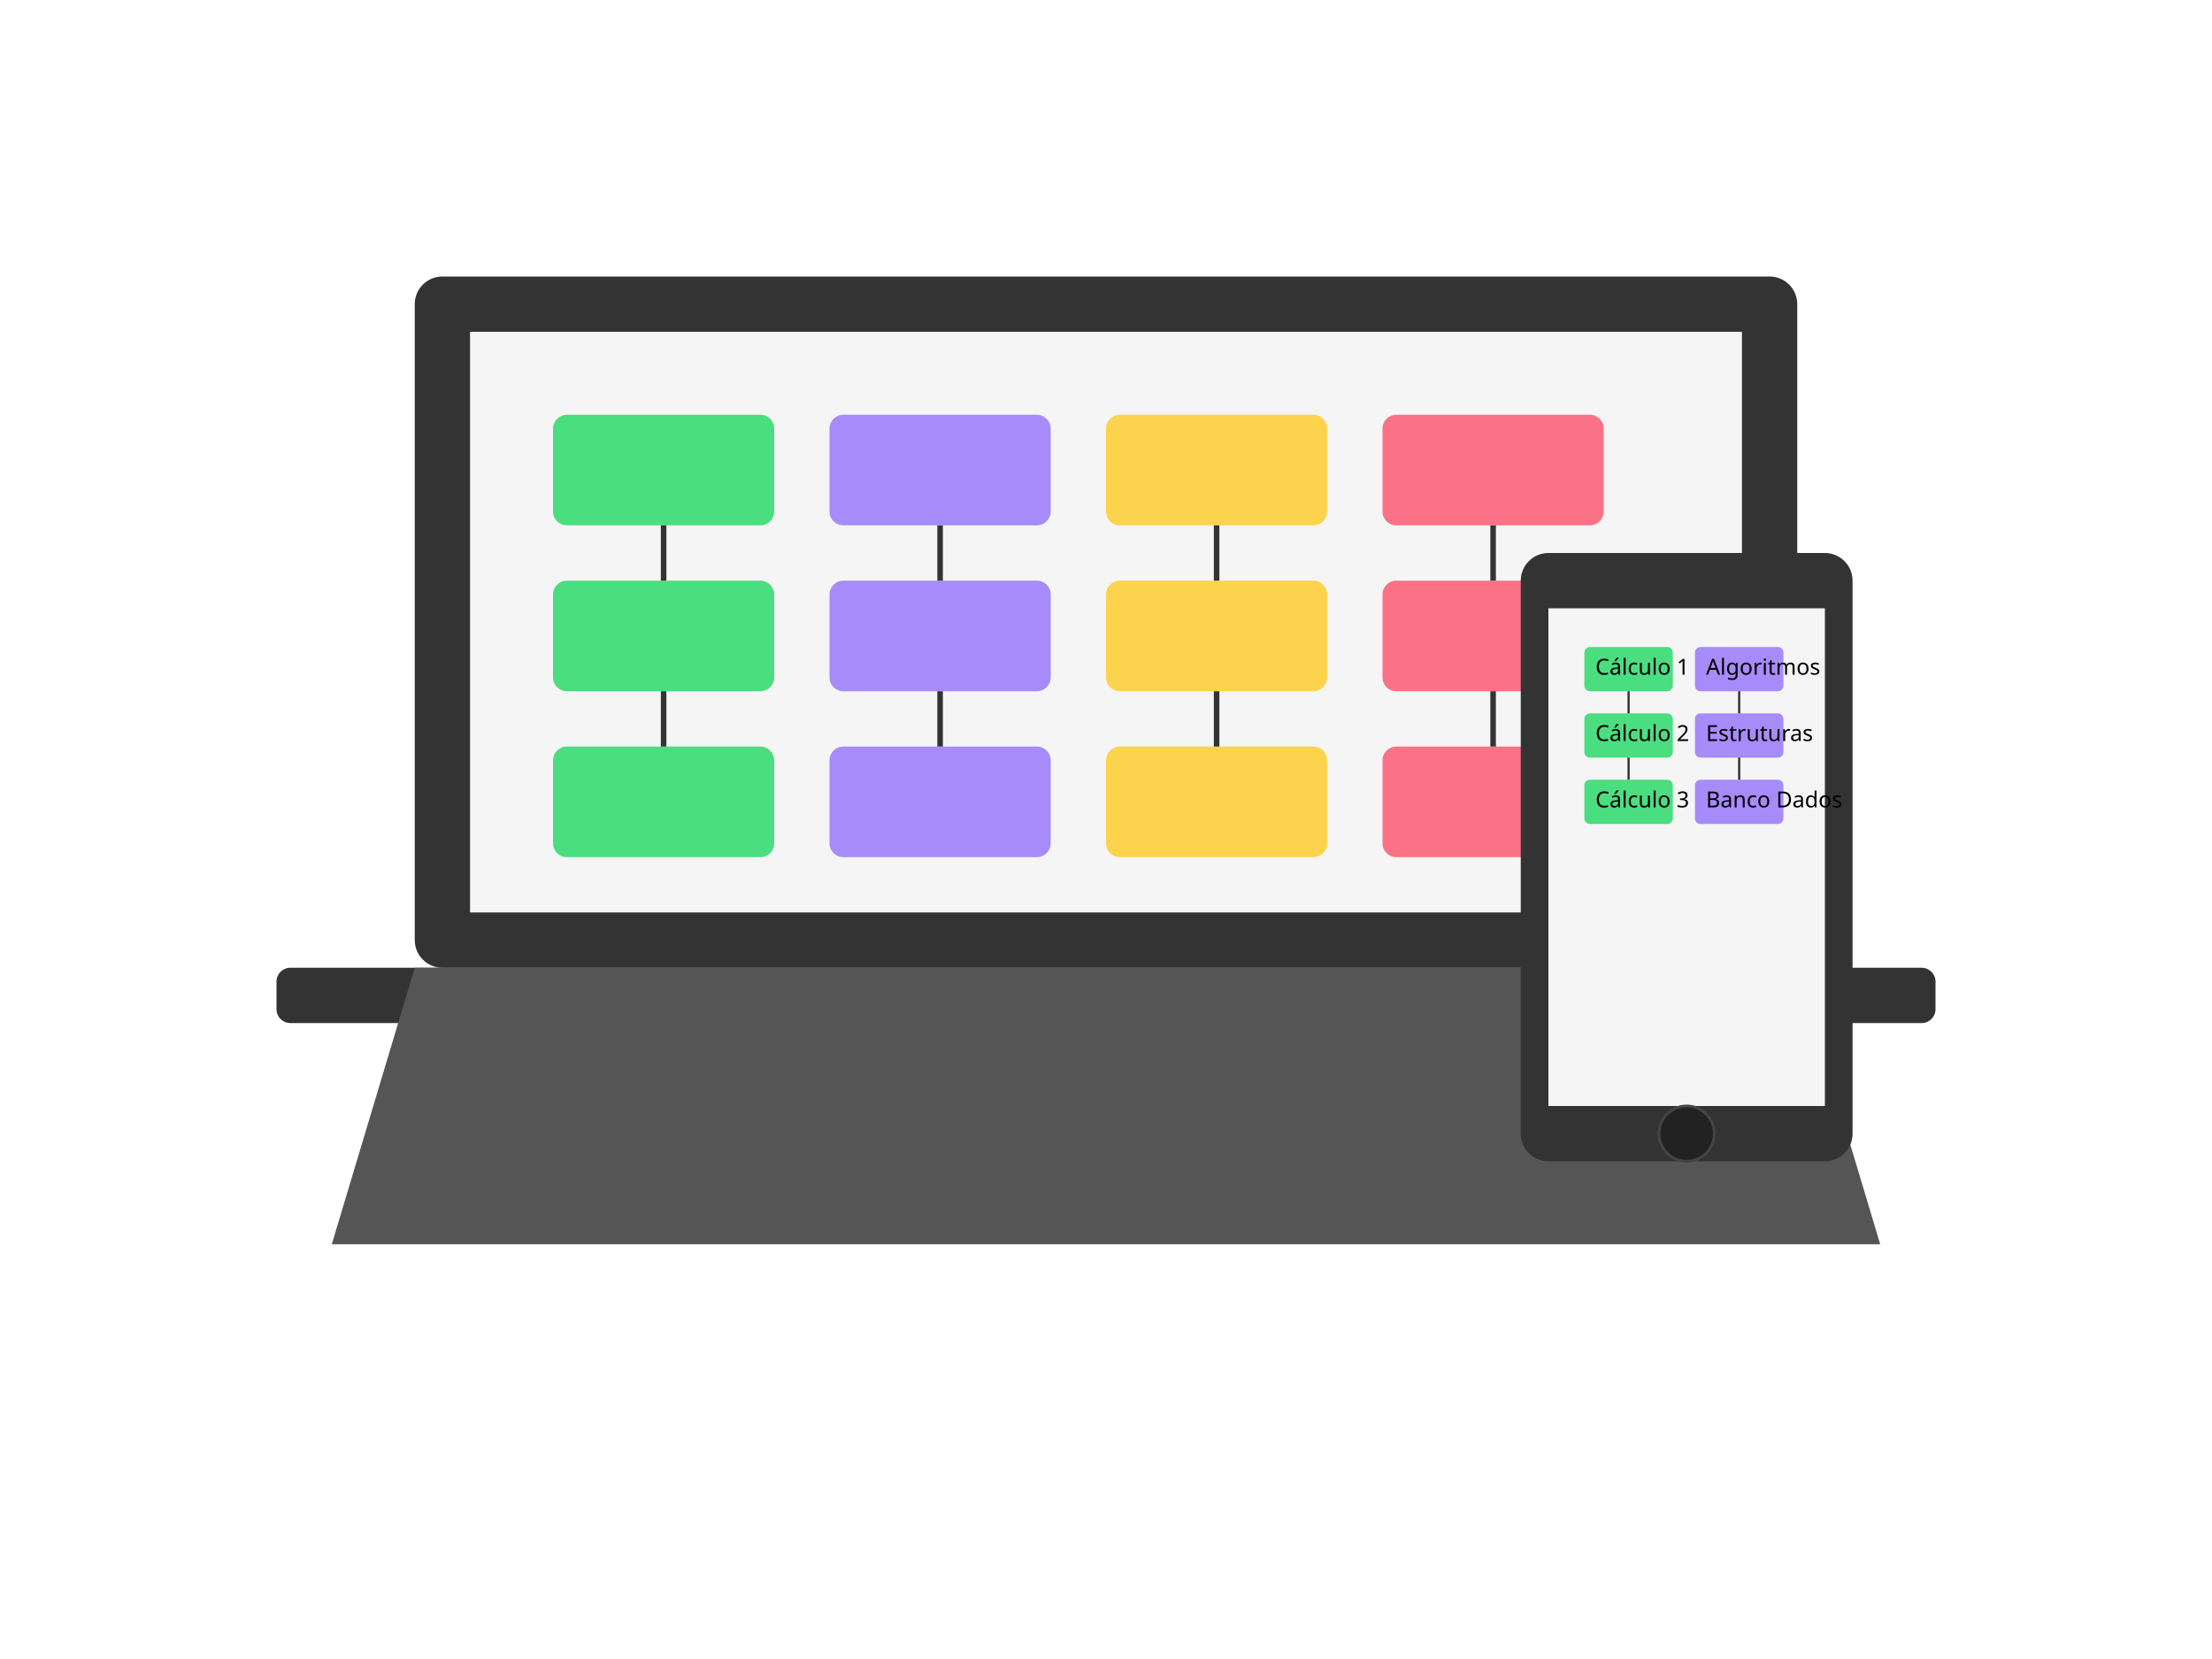
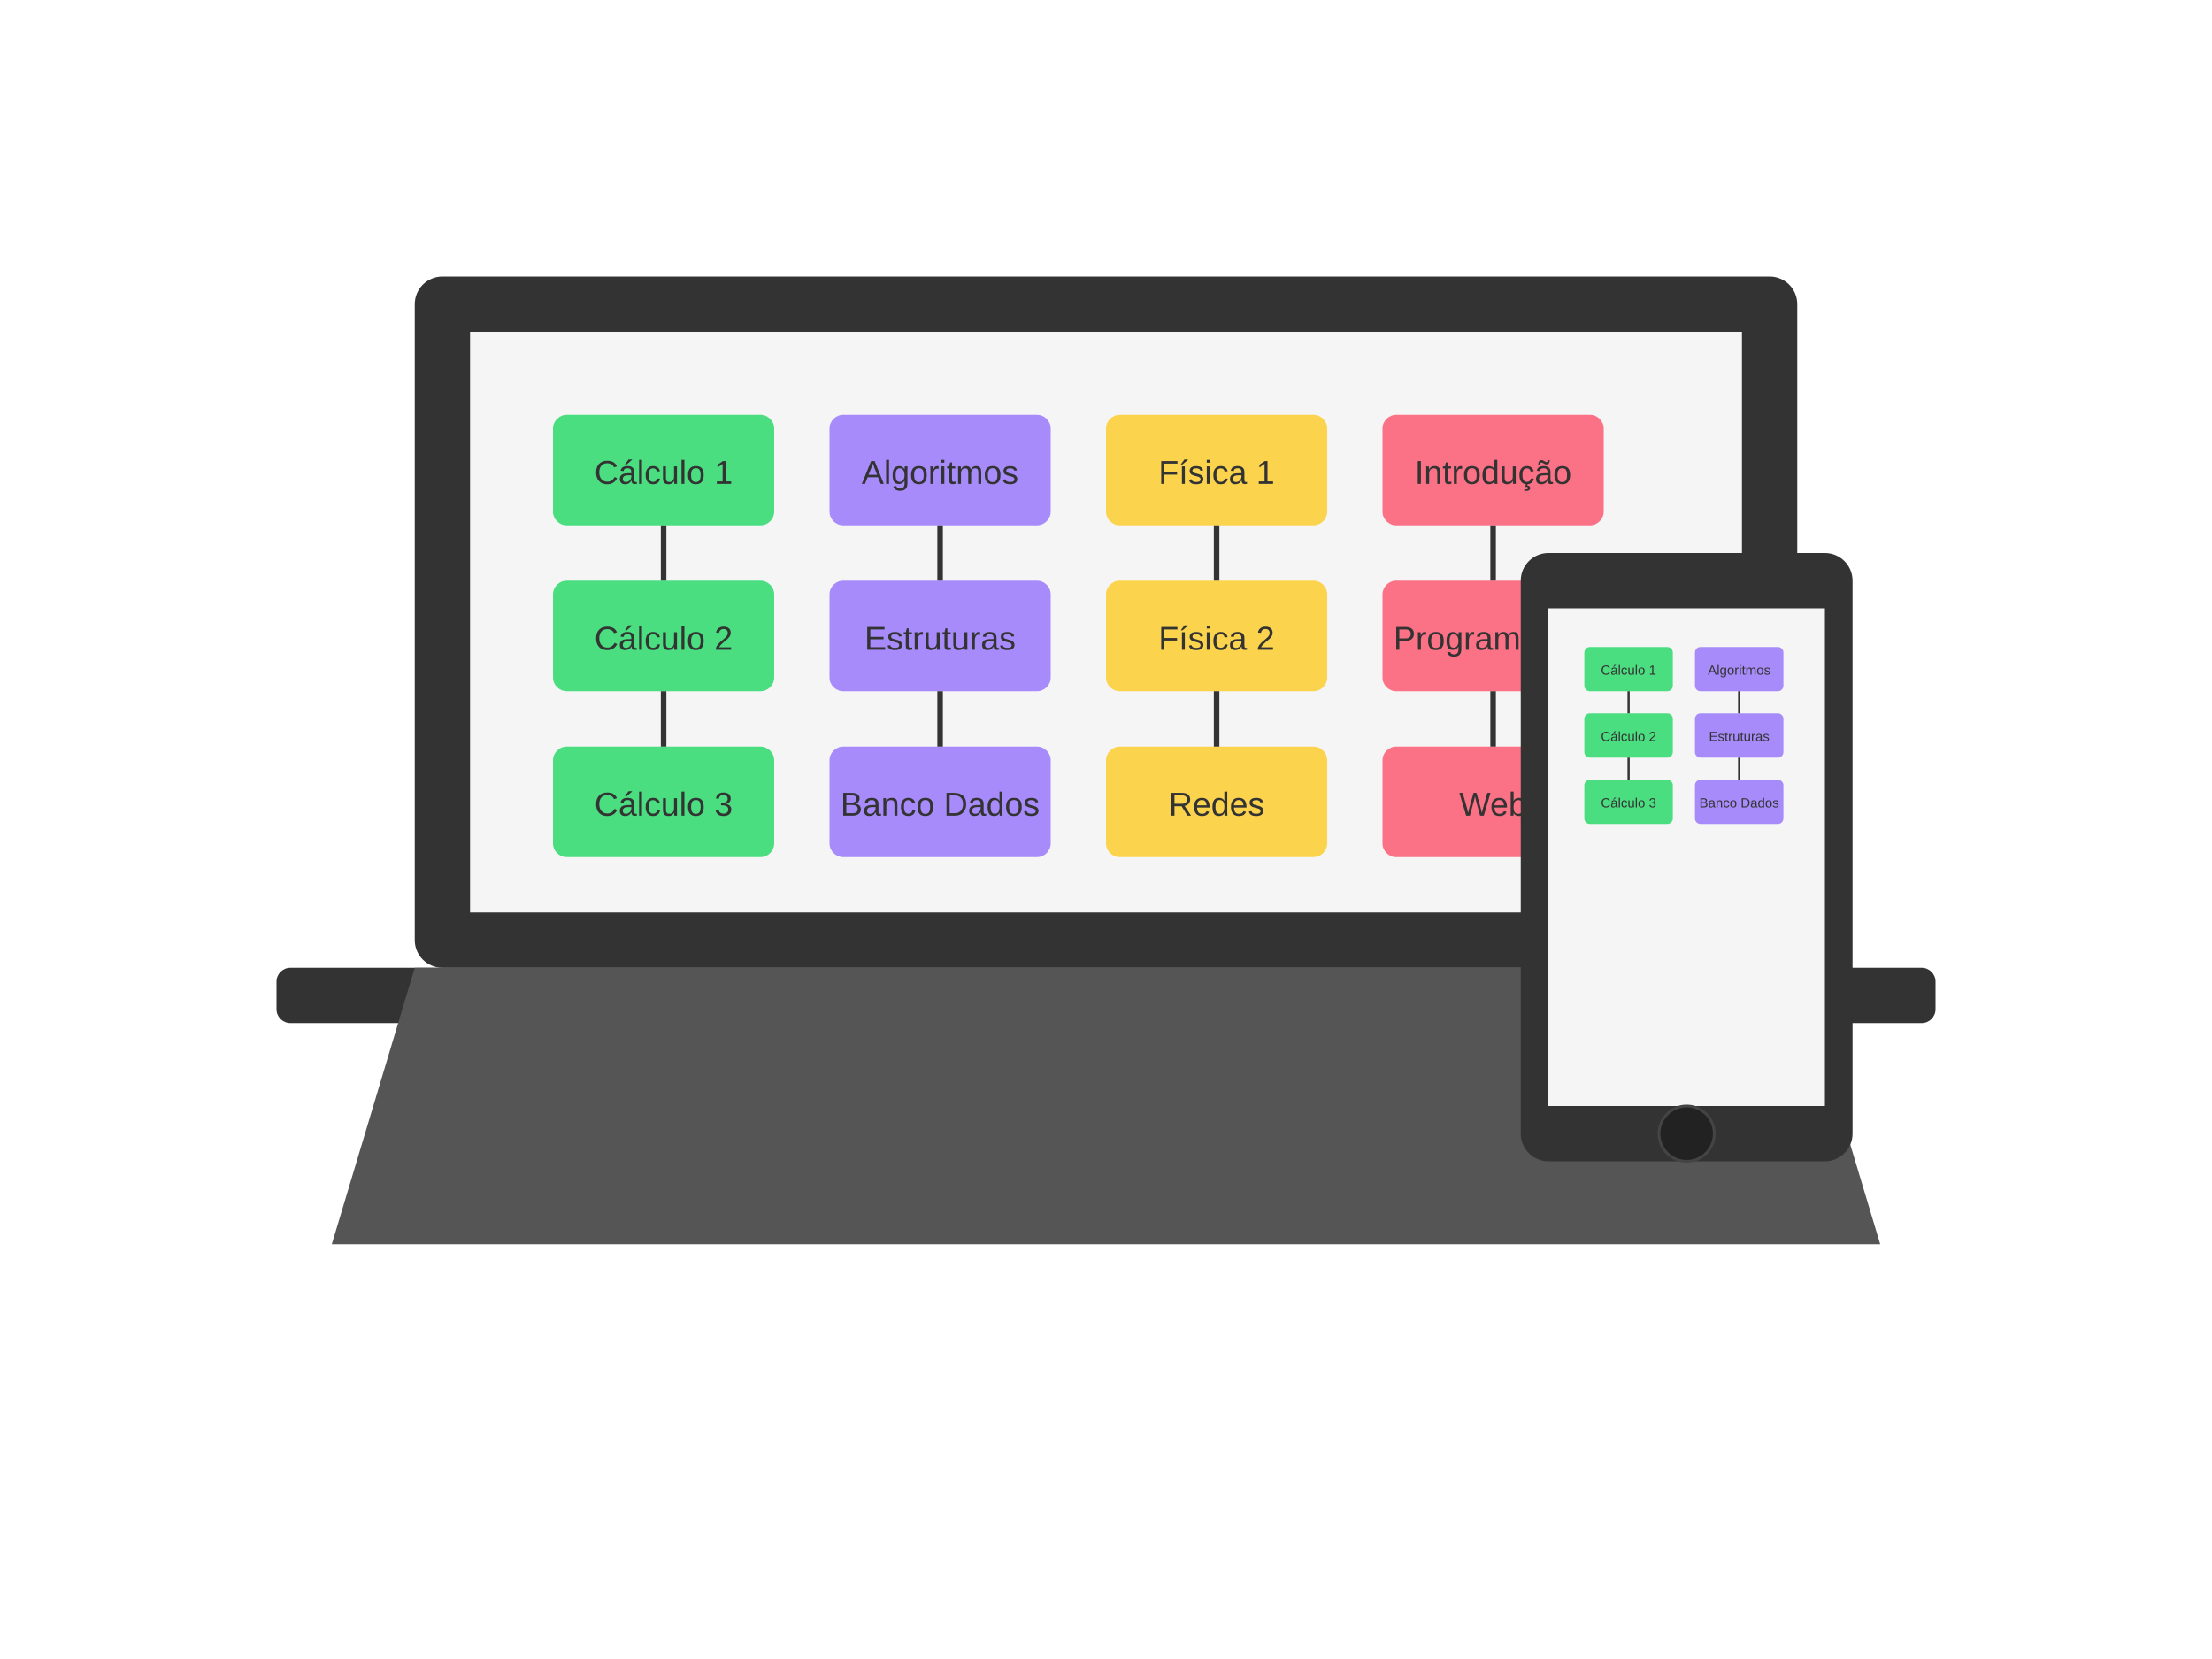
<svg xmlns="http://www.w3.org/2000/svg" class="w-full h-auto" viewBox="0 0 800 600">
  <rect x="100" y="350" width="600" height="20" rx="5" fill="#333" />
  <path d="M150,350 L650,350 L680,450 L120,450 Z" fill="#555" />
  <rect x="150" y="100" width="500" height="250" rx="10" fill="#333" />
  <rect x="170" y="120" width="460" height="210" fill="#f5f5f5" />
  <g transform="translate(190, 140)">
    <rect x="10" y="10" width="80" height="40" rx="5" fill="#4ade80" />
+     <text x="50" y="35" font-family="Arial" font-size="12" fill="#333" text-anchor="middle">Cálculo 1</text>
    <rect x="110" y="10" width="80" height="40" rx="5" fill="#a78bfa" />
+     <text x="150" y="35" font-family="Arial" font-size="12" fill="#333" text-anchor="middle">Algoritmos</text>
    <rect x="210" y="10" width="80" height="40" rx="5" fill="#fcd34d" />
+     <text x="250" y="35" font-family="Arial" font-size="12" fill="#333" text-anchor="middle">Física 1</text>
    <rect x="310" y="10" width="80" height="40" rx="5" fill="#fb7185" />
+     <text x="350" y="35" font-family="Arial" font-size="12" fill="#333" text-anchor="middle">Introdução</text>
    <rect x="10" y="70" width="80" height="40" rx="5" fill="#4ade80" />
+     <text x="50" y="95" font-family="Arial" font-size="12" fill="#333" text-anchor="middle">Cálculo 2</text>
    <rect x="110" y="70" width="80" height="40" rx="5" fill="#a78bfa" />
+     <text x="150" y="95" font-family="Arial" font-size="12" fill="#333" text-anchor="middle">Estruturas</text>
    <rect x="210" y="70" width="80" height="40" rx="5" fill="#fcd34d" />
+     <text x="250" y="95" font-family="Arial" font-size="12" fill="#333" text-anchor="middle">Física 2</text>
    <rect x="310" y="70" width="80" height="40" rx="5" fill="#fb7185" />
+     <text x="350" y="95" font-family="Arial" font-size="12" fill="#333" text-anchor="middle">Programação</text>
    <rect x="10" y="130" width="80" height="40" rx="5" fill="#4ade80" />
+     <text x="50" y="155" font-family="Arial" font-size="12" fill="#333" text-anchor="middle">Cálculo 3</text>
    <rect x="110" y="130" width="80" height="40" rx="5" fill="#a78bfa" />
+     <text x="150" y="155" font-family="Arial" font-size="12" fill="#333" text-anchor="middle">Banco Dados</text>
    <rect x="210" y="130" width="80" height="40" rx="5" fill="#fcd34d" />
+     <text x="250" y="155" font-family="Arial" font-size="12" fill="#333" text-anchor="middle">Redes</text>
    <rect x="310" y="130" width="80" height="40" rx="5" fill="#fb7185" />
+     <text x="350" y="155" font-family="Arial" font-size="12" fill="#333" text-anchor="middle">Web</text>
    <line x1="50" y1="50" x2="50" y2="70" stroke="#333" stroke-width="2" />
    <line x1="150" y1="50" x2="150" y2="70" stroke="#333" stroke-width="2" />
    <line x1="250" y1="50" x2="250" y2="70" stroke="#333" stroke-width="2" />
    <line x1="350" y1="50" x2="350" y2="70" stroke="#333" stroke-width="2" />
    <line x1="50" y1="110" x2="50" y2="130" stroke="#333" stroke-width="2" />
    <line x1="150" y1="110" x2="150" y2="130" stroke="#333" stroke-width="2" />
    <line x1="250" y1="110" x2="250" y2="130" stroke="#333" stroke-width="2" />
    <line x1="350" y1="110" x2="350" y2="130" stroke="#333" stroke-width="2" />
  </g>
  <rect x="550" y="200" width="120" height="220" rx="10" fill="#333" />
  <rect x="560" y="220" width="100" height="180" fill="#f5f5f5" />
  <g transform="translate(565, 230) scale(0.4)">
    <rect x="20" y="10" width="80" height="40" rx="5" fill="#4ade80" />
-     <text x="30" y="35" font-family="sans-serif" font-size="20" fill="black">Cálculo 1</text>
+     <text x="60" y="35" font-family="Arial" font-size="12" fill="#333" text-anchor="middle">Cálculo 1</text>
    <rect x="120" y="10" width="80" height="40" rx="5" fill="#a78bfa" />
-     <text x="130" y="35" font-family="sans-serif" font-size="20" fill="black">Algoritmos</text>
+     <text x="160" y="35" font-family="Arial" font-size="12" fill="#333" text-anchor="middle">Algoritmos</text>
    <rect x="20" y="70" width="80" height="40" rx="5" fill="#4ade80" />
-     <text x="30" y="95" font-family="sans-serif" font-size="20" fill="black">Cálculo 2</text>
+     <text x="60" y="95" font-family="Arial" font-size="12" fill="#333" text-anchor="middle">Cálculo 2</text>
    <rect x="120" y="70" width="80" height="40" rx="5" fill="#a78bfa" />
-     <text x="130" y="95" font-family="sans-serif" font-size="20" fill="black">Estruturas</text>
+     <text x="160" y="95" font-family="Arial" font-size="12" fill="#333" text-anchor="middle">Estruturas</text>
    <rect x="20" y="130" width="80" height="40" rx="5" fill="#4ade80" />
-     <text x="30" y="155" font-family="sans-serif" font-size="20" fill="black">Cálculo 3</text>
+     <text x="60" y="155" font-family="Arial" font-size="12" fill="#333" text-anchor="middle">Cálculo 3</text>
    <rect x="120" y="130" width="80" height="40" rx="5" fill="#a78bfa" />
-     <text x="130" y="155" font-family="sans-serif" font-size="20" fill="black">Banco Dados</text>
+     <text x="160" y="155" font-family="Arial" font-size="12" fill="#333" text-anchor="middle">Banco Dados</text>
    <line x1="60" y1="50" x2="60" y2="70" stroke="#333" stroke-width="2" />
    <line x1="160" y1="50" x2="160" y2="70" stroke="#333" stroke-width="2" />
    <line x1="60" y1="110" x2="60" y2="130" stroke="#333" stroke-width="2" />
    <line x1="160" y1="110" x2="160" y2="130" stroke="#333" stroke-width="2" />
  </g>
  <circle cx="610" cy="410" r="10" fill="#222" stroke="#444" stroke-width="1" />
</svg>
